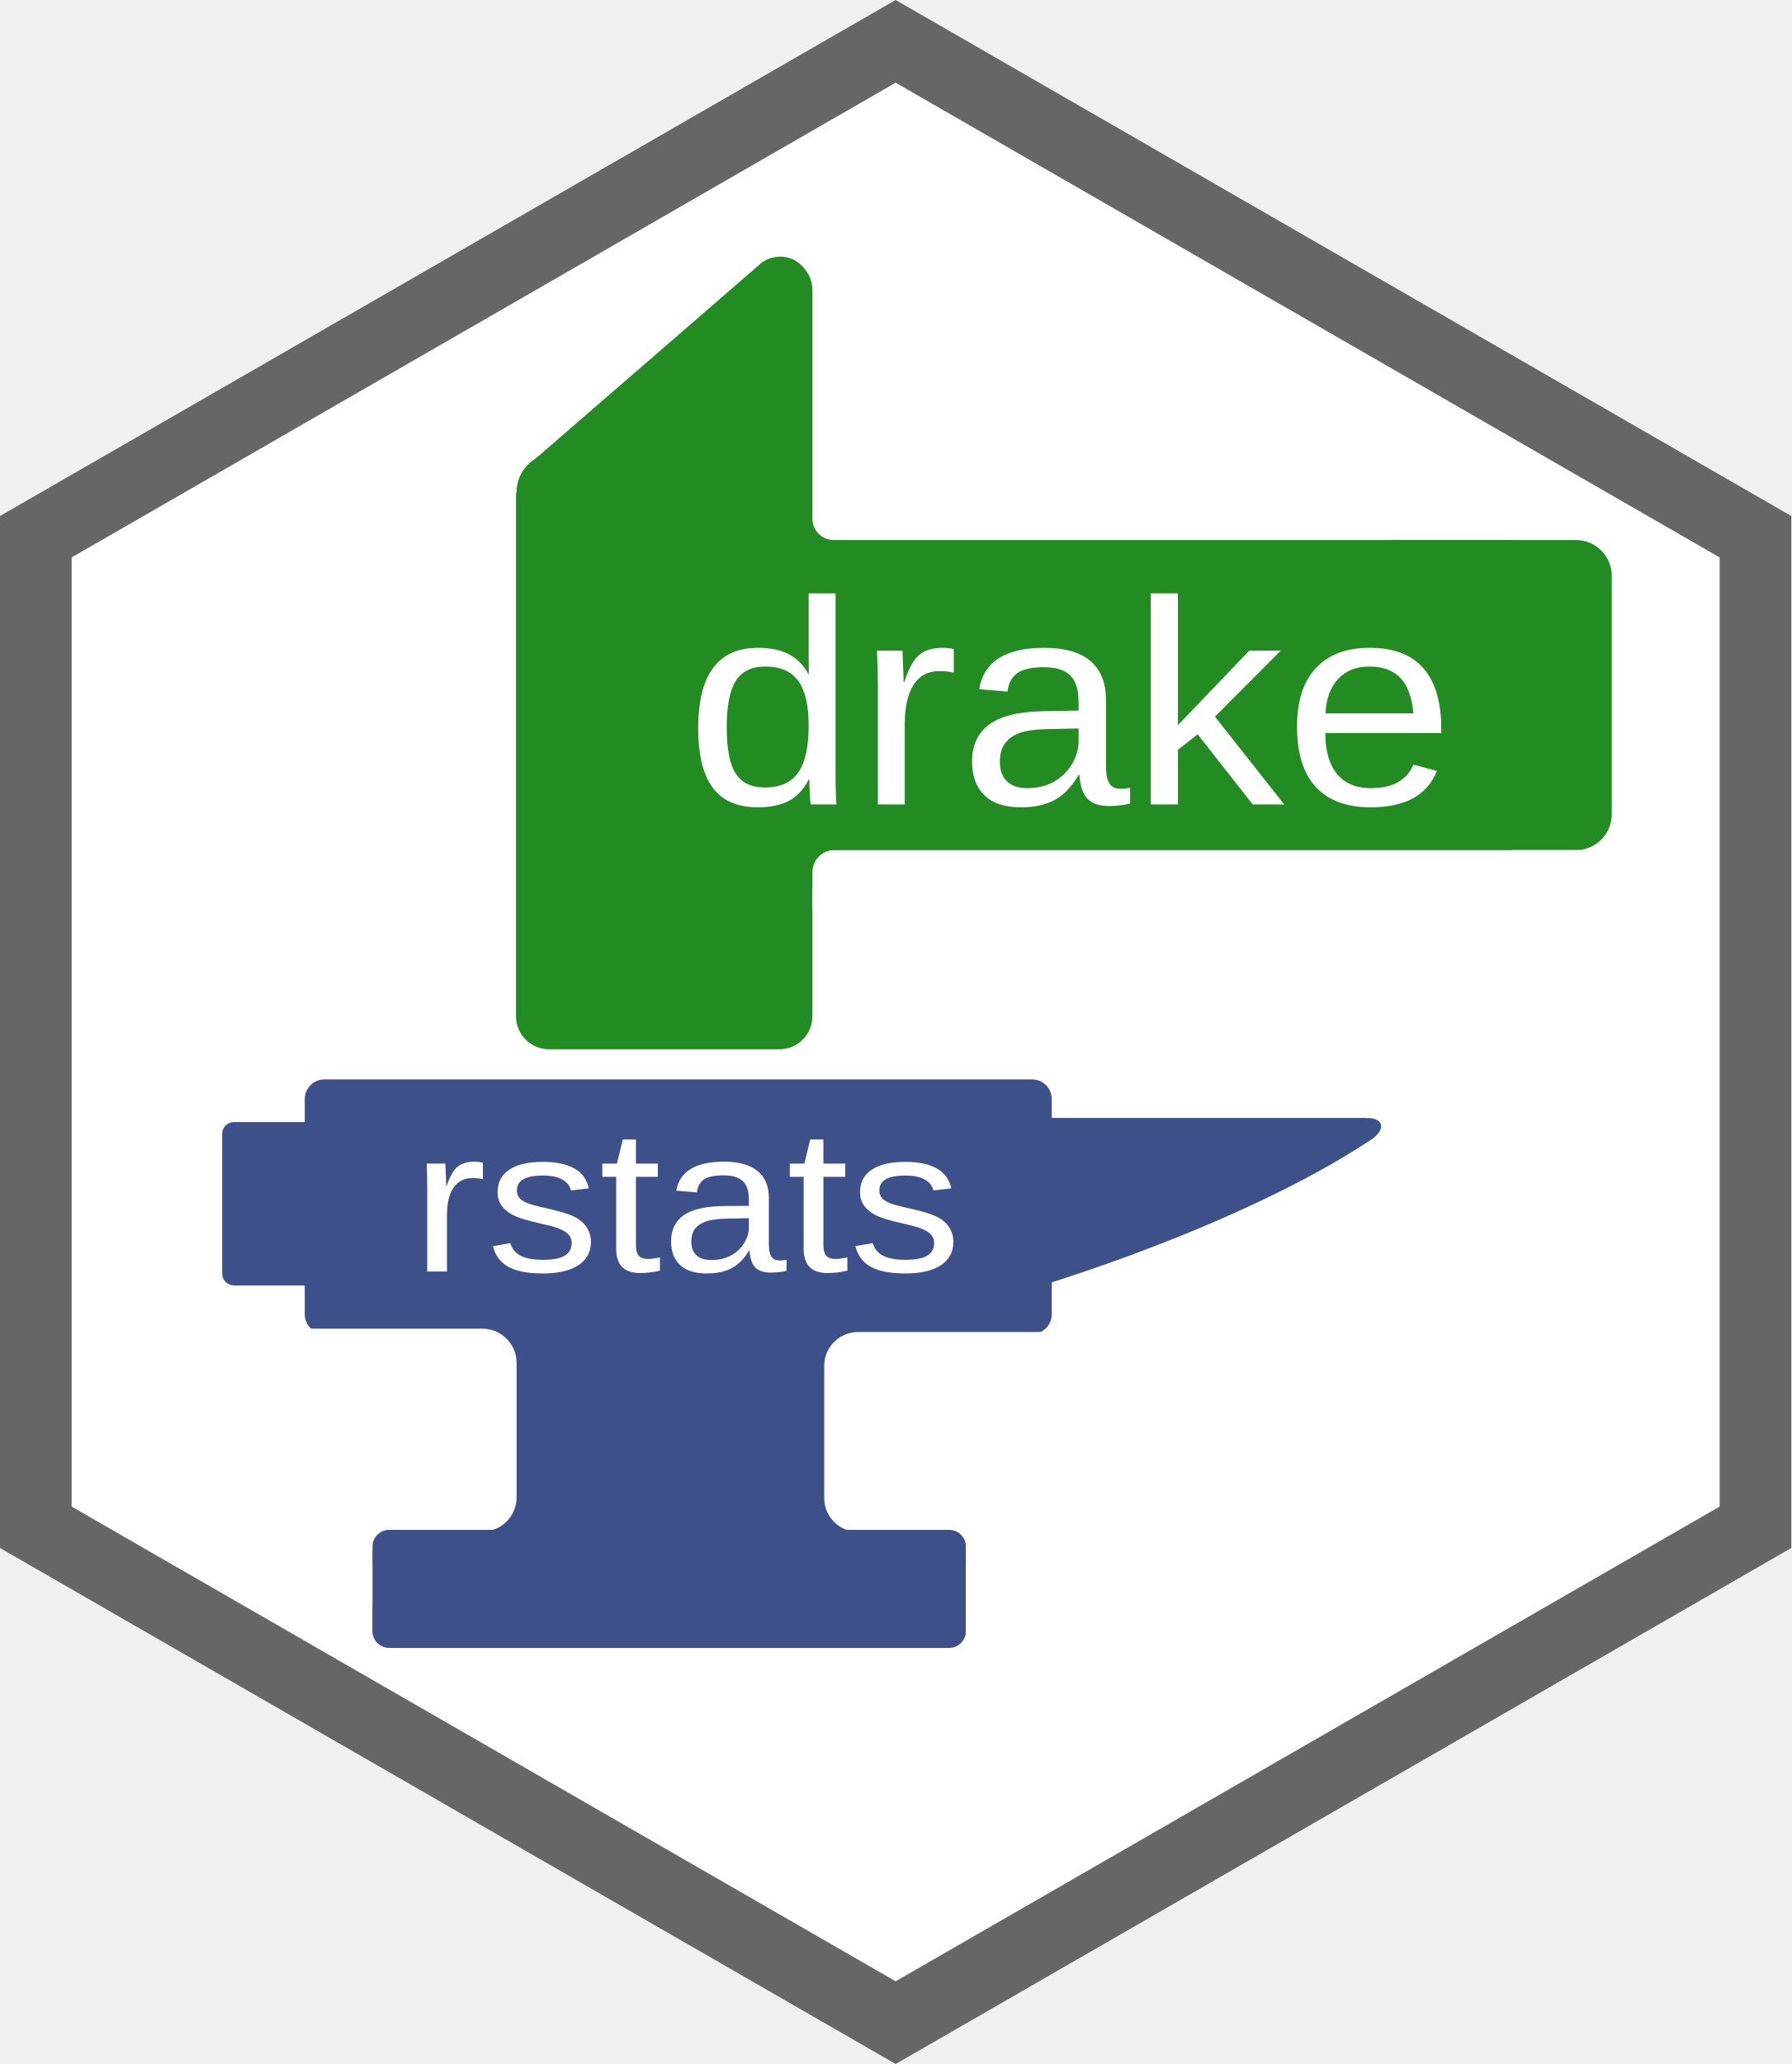
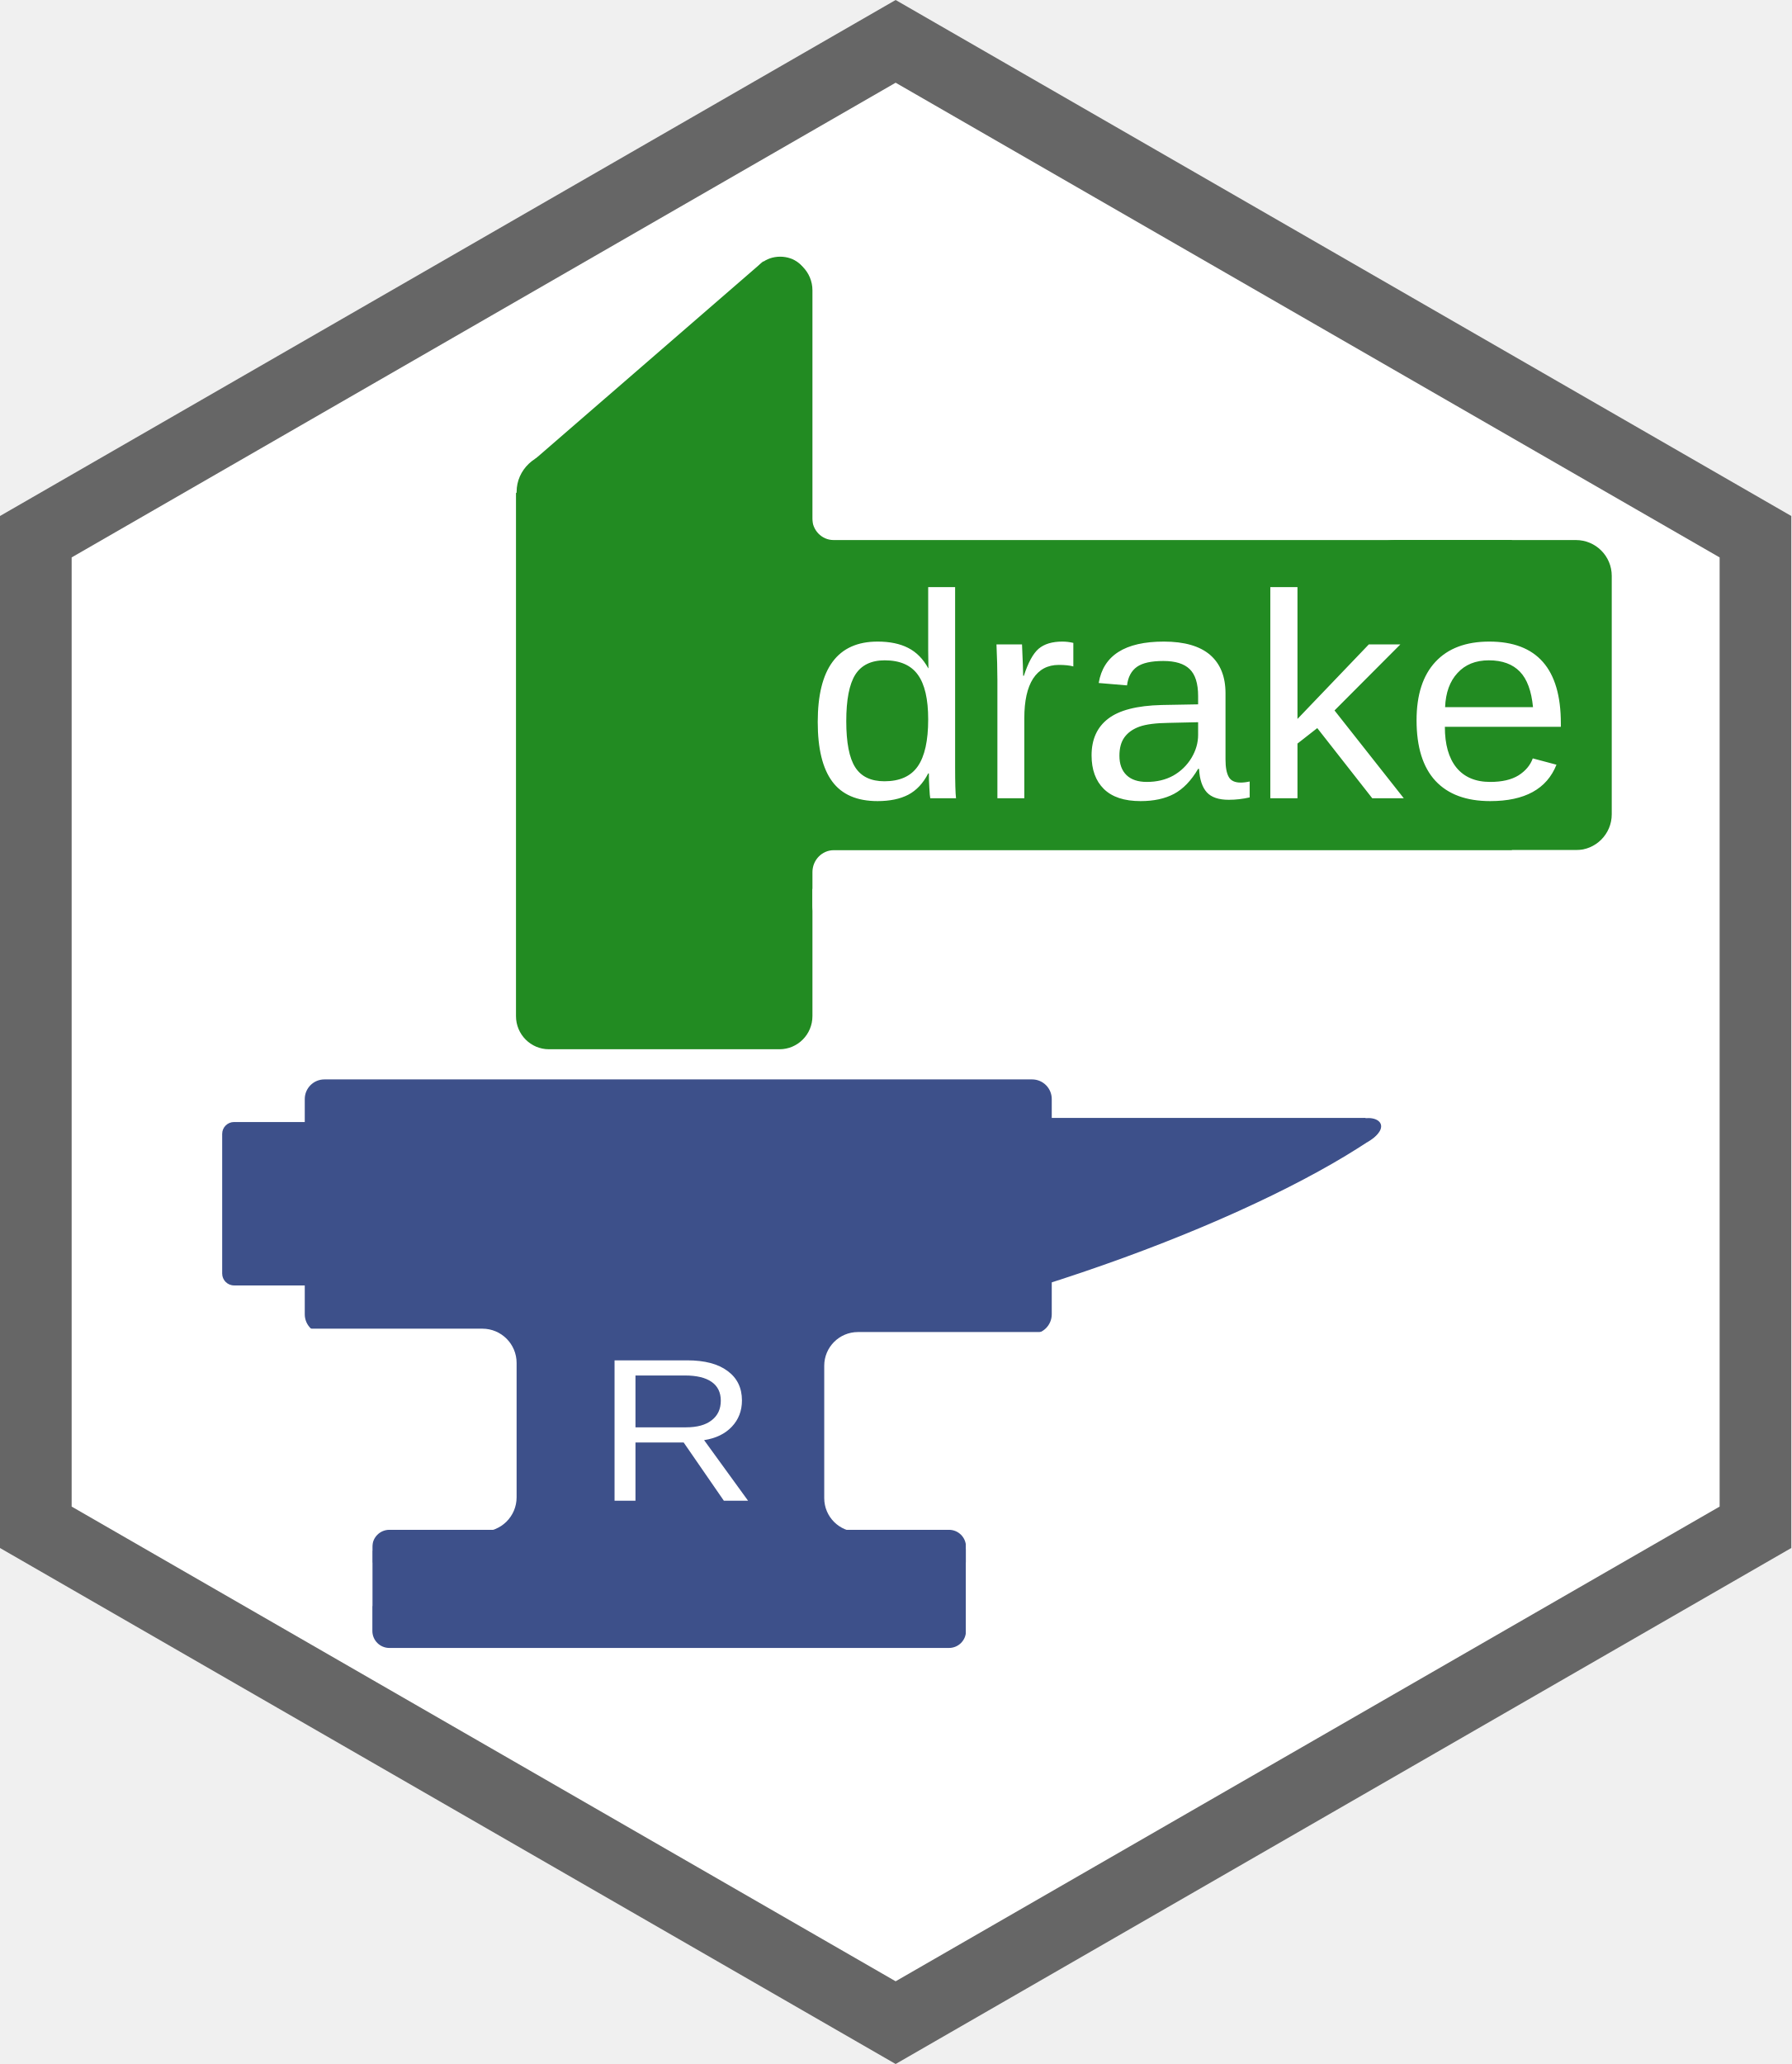
<svg xmlns="http://www.w3.org/2000/svg" width="125" height="144.001" viewBox="0 0 125 144.001" version="1.1" id="svg6">
  <defs id="defs10" />
  <text xml:space="preserve" style="font-style:normal;font-variant:normal;font-weight:normal;font-stretch:normal;font-size:40px;line-height:1.25;font-family:Ubuntu;-inkscape-font-specification:Ubuntu;letter-spacing:0px;word-spacing:0px;fill:#000000;fill-opacity:1;stroke:none" x="-15.337" y="49.104" id="text5764">
    <tspan id="tspan5762" x="-15.337" y="86.404" />
  </text>
  <rect style="fill:#ffffff;fill-opacity:1;fill-rule:nonzero;stroke:#228b22;stroke-width:1.333;stroke-miterlimit:4;stroke-dasharray:none;stroke-opacity:0" id="rect4562" width="119.072" height="72.119" x="2.765" y="35.739" rx="0.269" ry="4.77" />
  <rect style="fill:#ffffff;fill-opacity:1;fill-rule:nonzero;stroke:#228b22;stroke-width:1.333;stroke-miterlimit:4;stroke-dasharray:none;stroke-opacity:0" id="rect4515-3-6-7" width="70.603" height="30.172" x="53.324" y="-90.593" rx="0.269" ry="4.77" transform="matrix(0.870342,0.4924479,0.4924479,-0.870342,0,0)" />
  <rect style="fill:#ffffff;fill-opacity:1;fill-rule:nonzero;stroke:#228b22;stroke-width:1.333;stroke-miterlimit:4;stroke-dasharray:none;stroke-opacity:0" id="rect4515-3-6" width="70.603" height="30.172" x="-54.61" y="-152.095" rx="0.269" ry="4.77" transform="rotate(150.4984)" />
  <rect style="fill:#3d508a;fill-opacity:1;fill-rule:nonzero;stroke:#228b22;stroke-width:3.796;stroke-miterlimit:4;stroke-dasharray:none;stroke-opacity:0" id="rect5811-0-9" width="85.991" height="30.685" x="10.838" y="78.333" ry="3.967" />
  <rect style="fill:#ffffff;fill-opacity:1;fill-rule:nonzero;stroke:#228b22;stroke-width:1.333;stroke-miterlimit:4;stroke-dasharray:none;stroke-opacity:0" id="rect4515-3" width="70.603" height="30.172" x="-124.979" y="-27.021" rx="0.269" ry="4.77" transform="matrix(-0.8703419,-0.4924479,-0.4924479,0.8703419,0,0)" />
  <rect style="fill:#ffffff;fill-opacity:1;fill-rule:nonzero;stroke:#228b22;stroke-width:1.333;stroke-miterlimit:4;stroke-dasharray:none;stroke-opacity:0" id="rect4515" width="70.603" height="30.172" x="-17.463" y="34.569" rx="0.269" ry="4.77" transform="rotate(-29.5016)" />
  <rect style="fill:#228b22;fill-opacity:1;fill-rule:nonzero;stroke:#228b22;stroke-width:2.436;stroke-miterlimit:4;stroke-dasharray:none;stroke-opacity:0" id="rect6215" width="67.021" height="27.168" x="38.482" y="34.847" ry="1.221" />
  <rect style="fill:#ffffff;fill-opacity:0;fill-rule:nonzero;stroke:#228b22;stroke-width:1.493;stroke-miterlimit:4;stroke-dasharray:none;stroke-opacity:0" id="rect5964" width="21.378" height="22.576" x="33.223" y="44.291" ry="0.463" />
  <rect style="fill:#ffffff;fill-opacity:1;fill-rule:nonzero;stroke:#228b22;stroke-width:1.985;stroke-miterlimit:4;stroke-dasharray:none;stroke-opacity:0" id="rect5966" width="20.299" height="34.165" x="9.743" y="74.032" ry="6.962" rx="0" />
  <rect style="fill:#ffffff;fill-opacity:1;fill-rule:nonzero;stroke:#228b22;stroke-width:1.327;stroke-miterlimit:4;stroke-dasharray:none;stroke-opacity:0" id="rect5966-1" width="31.603" height="9.802" x="66.152" y="98.419" ry="1.997" />
  <rect style="fill:#ffffff;fill-opacity:1;fill-rule:nonzero;stroke:#228b22;stroke-width:2.801;stroke-miterlimit:4;stroke-dasharray:none;stroke-opacity:0" id="rect5966-1-6" width="47.614" height="29.001" x="62.922" y="73.706" ry="5.909" />
  <ellipse style="fill:#3d508a;fill-opacity:1;fill-rule:nonzero;stroke:#228b22;stroke-width:2.502;stroke-miterlimit:4;stroke-dasharray:none;stroke-opacity:0" id="path6058" cx="52.948" cy="100.748" rx="31.032" ry="7.093" transform="matrix(0.9542893,-0.2988844,0.2036363,0.9790466,0,0)" />
  <rect style="fill:#ffffff;fill-opacity:1;fill-rule:nonzero;stroke:#228b22;stroke-width:1.984;stroke-miterlimit:4;stroke-dasharray:none;stroke-opacity:0" id="rect5966-1-23" width="85.322" height="8.122" x="21.203" y="69.874" ry="1.655" />
  <rect style="fill:#3d508a;fill-opacity:1;fill-rule:nonzero;stroke:#228b22;stroke-width:2.673;stroke-miterlimit:4;stroke-dasharray:none;stroke-opacity:0" id="rect6090" width="52.127" height="17.758" x="21.267" y="75.308" ry="1.371" />
  <rect style="fill:#3d508a;fill-opacity:1;fill-rule:nonzero;stroke:#228b22;stroke-width:1.66;stroke-miterlimit:4;stroke-dasharray:none;stroke-opacity:0" id="rect6162" width="3.77" height="20.579" x="53.483" y="88.917" ry="2.148" />
  <rect style="fill:#ffffff;fill-opacity:1;fill-rule:nonzero;stroke:#228b22;stroke-width:1.471;stroke-miterlimit:4;stroke-dasharray:none;stroke-opacity:0" id="rect6164" width="19.702" height="14.156" x="16.348" y="92.699" ry="2.389" />
  <rect style="fill:#ffffff;fill-opacity:1;fill-rule:nonzero;stroke:#228b22;stroke-width:1.46;stroke-miterlimit:4;stroke-dasharray:none;stroke-opacity:0" id="rect6164-8" width="19.713" height="13.939" x="57.517" y="92.934" ry="2.352" />
  <rect style="fill:#3d508a;fill-opacity:1;fill-rule:nonzero;stroke:#228b22;stroke-width:1.624;stroke-miterlimit:4;stroke-dasharray:none;stroke-opacity:0" id="rect6090-5" width="41.425" height="8.242" x="25.985" y="106.732" ry="1.186" />
  <rect style="fill:#3d508a;fill-opacity:1;fill-rule:nonzero;stroke:#228b22;stroke-width:2.085;stroke-miterlimit:4;stroke-dasharray:none;stroke-opacity:0" id="rect6183" width="55.43" height="11.401" x="15.504" y="78.281" ry="0.83" />
  <rect style="fill:#ffffff;fill-opacity:1;fill-rule:nonzero;stroke:#228b22;stroke-width:0.286;stroke-miterlimit:4;stroke-dasharray:none;stroke-opacity:0" id="rect6164-8-7" width="3.018" height="3.488" x="95.29" y="76.726" ry="0.589" />
  <text xml:space="preserve" style="font-style:normal;font-variant:normal;font-weight:normal;font-stretch:normal;font-size:40px;line-height:1.25;font-family:Ubuntu;-inkscape-font-specification:Ubuntu;letter-spacing:0px;word-spacing:0px;fill:#000000;fill-opacity:1;stroke:none" x="57.282" y="30.737" id="text6287">
    <tspan id="tspan6285" x="57.282" y="68.037" />
  </text>
-   <text xml:space="preserve" style="font-style:normal;font-variant:normal;font-weight:normal;font-stretch:normal;font-size:24.909px;line-height:1.25;font-family:Ubuntu;-inkscape-font-specification:Ubuntu;letter-spacing:0px;word-spacing:0px;fill:#ffffff;fill-opacity:1;stroke:none;stroke-width:0.623" x="27.369" y="93.129" id="text6295" transform="scale(1.049779,0.9525812)">
-     <tspan id="tspan6293" x="27.369" y="93.129" style="font-style:normal;font-variant:normal;font-weight:normal;font-stretch:normal;font-size:14.946px;font-family:arial;-inkscape-font-specification:arial;fill:#ffffff;fill-opacity:1;stroke-width:0.623">rstats</tspan>
+   <text xml:space="preserve" style="font-style:normal;font-variant:normal;font-weight:normal;font-stretch:normal;font-size:24.909px;line-height:1.25;font-family:Ubuntu;-inkscape-font-specification:Ubuntu;letter-spacing:0px;word-spacing:0px;fill:#ffffff;fill-opacity:1;stroke:none;stroke-width:0.623" x="39.618" y="109.913" id="text6295" transform="scale(1.049779,0.9525812)">
+     <tspan id="tspan6293" x="39.618" y="109.913" style="font-style:normal;font-variant:normal;font-weight:normal;font-stretch:normal;font-size:14.946px;font-family:arial;-inkscape-font-specification:arial;fill:#ffffff;fill-opacity:1;stroke-width:0.623">R</tspan>
  </text>
  <ellipse style="fill:#3d508a;fill-opacity:1;fill-rule:nonzero;stroke:#228b22;stroke-width:1.717;stroke-miterlimit:4;stroke-dasharray:none;stroke-opacity:0" id="path6900" cx="112.146" cy="130.863" rx="0.988" ry="0.325" transform="matrix(0.8889987,-0.4579097,-0.03367723,0.9994328,0,0)" />
  <ellipse style="fill:#3d508a;fill-opacity:1;fill-rule:nonzero;stroke:#228b22;stroke-width:1.472;stroke-miterlimit:4;stroke-dasharray:none;stroke-opacity:0" id="path6919" cx="-10.088" cy="127.119" rx="1.389" ry="0.928" transform="matrix(0.8548749,-0.5188341,0.8149525,0.5795278,0,0)" />
  <rect style="fill:#ffffff;fill-opacity:1;fill-rule:nonzero;stroke:#228b22;stroke-width:0.757;stroke-miterlimit:4;stroke-dasharray:none;stroke-opacity:0" id="rect6995" width="55.794" height="5.402" x="56.678" y="32.276" ry="1.533" rx="1.491" />
  <rect style="fill:#228b22;fill-opacity:1;fill-rule:nonzero;stroke:#228b22;stroke-width:1.307;stroke-miterlimit:4;stroke-dasharray:none;stroke-opacity:0" id="rect7012" width="17.647" height="21.633" x="94.825" y="37.678" ry="2.499" />
  <rect style="fill:#228b22;fill-opacity:1;fill-rule:nonzero;stroke:#228b22;stroke-width:2.262;stroke-miterlimit:4;stroke-dasharray:none;stroke-opacity:0" id="rect7012-0" width="20.687" height="55.262" x="36.007" y="17.942" ry="2.313" rx="2.297" />
-   <text xml:space="preserve" style="font-style:normal;font-variant:normal;font-weight:normal;font-stretch:normal;font-size:20.894px;line-height:1.25;font-family:Ubuntu;-inkscape-font-specification:Ubuntu;letter-spacing:0px;word-spacing:0px;fill:#ffffff;fill-opacity:1;stroke:none;stroke-width:0.522" x="46.532" y="57.684" id="text6291" transform="scale(1.027737,0.9730113)">
-     <tspan id="tspan6289" x="46.532" y="57.684" style="font-style:normal;font-variant:normal;font-weight:normal;font-stretch:normal;font-family:arial;-inkscape-font-specification:arial;fill:#ffffff;fill-opacity:1;stroke-width:0.522">drake</tspan>
+   <text xml:space="preserve" style="font-style:normal;font-variant:normal;font-weight:normal;font-stretch:normal;font-size:20.894px;line-height:1.25;font-family:Ubuntu;-inkscape-font-specification:Ubuntu;letter-spacing:0px;word-spacing:0px;fill:#ffffff;fill-opacity:1;stroke:none;stroke-width:0.522" x="54.647" y="57.238" id="text6291" transform="scale(1.027737,0.9730113)">
+     <tspan id="tspan6289" x="54.647" y="57.238" style="font-style:normal;font-variant:normal;font-weight:normal;font-stretch:normal;font-family:arial;-inkscape-font-specification:arial;fill:#ffffff;fill-opacity:1;stroke-width:0.522">drake</tspan>
  </text>
  <rect style="fill:#ffffff;fill-opacity:1;fill-rule:nonzero;stroke:#228b22;stroke-width:0.757;stroke-miterlimit:4;stroke-dasharray:none;stroke-opacity:0" id="rect6995-4" width="55.778" height="5.402" x="56.694" y="59.316" ry="1.533" rx="1.49" />
  <rect style="fill:#ffffff;fill-opacity:1;fill-rule:nonzero;stroke:#228b22;stroke-width:1.751;stroke-miterlimit:4;stroke-dasharray:none;stroke-opacity:0" id="rect4511" width="10.874" height="30.035" x="38.667" y="-32.215" rx="0" ry="0" transform="matrix(0.6620368,0.7494713,-0.7613167,0.6483803,0,0)" />
  <rect style="fill:#ffffff;fill-opacity:1;fill-rule:nonzero;stroke:#228b22;stroke-width:1.333;stroke-miterlimit:4;stroke-dasharray:none;stroke-opacity:0" id="rect4520" width="17.296" height="10.819" x="8.692" y="101.513" ry="0.324" />
  <path d="M 62.5,5.771 120,38.89 v 66.221 L 62.5,138.23 5,105.111 V 38.89 Z M 62.5,0 0,36 v 72.001 l 62.5,36 62.5,-36 V 36 Z" id="path4" style="fill:#666666;fill-opacity:1" />
  <rect style="fill:#228b22;fill-opacity:1;fill-rule:nonzero;stroke:#228b22;stroke-width:0.845;stroke-miterlimit:4;stroke-dasharray:none;stroke-opacity:0" id="rect4530" width="21.357" height="2.156" x="8.953" y="48.691" rx="0.17" ry="2.156" transform="matrix(0.7558173,-0.6547826,0.6256021,0.7801423,0,0)" />
  <ellipse style="fill:#228b22;fill-opacity:1;fill-rule:nonzero;stroke:#228b22;stroke-width:1.226;stroke-miterlimit:4;stroke-dasharray:none;stroke-opacity:0" id="path4513-6" cx="38.943" cy="34.311" rx="2.892" ry="2.763" />
  <ellipse style="fill:#228b22;fill-opacity:1;fill-rule:nonzero;stroke:#228b22;stroke-width:0.714;stroke-miterlimit:4;stroke-dasharray:none;stroke-opacity:0" id="path4513-6-7" cx="54.442" cy="19.397" rx="1.822" ry="1.489" />
  <rect style="fill:#ffffff;fill-opacity:1;fill-rule:nonzero;stroke:#228b22;stroke-width:1.333;stroke-miterlimit:4;stroke-dasharray:none;stroke-opacity:0" id="rect4522" width="0.589" height="0.037" x="23.854" y="105.193" ry="0.018" />
  <rect style="fill:#ffffff;fill-opacity:1;fill-rule:nonzero;stroke:#228b22;stroke-width:1.753;stroke-miterlimit:4;stroke-dasharray:none;stroke-opacity:0" id="rect4520-3" width="31.103" height="10.405" x="67.4" y="104.362" ry="0.311" />
</svg>
